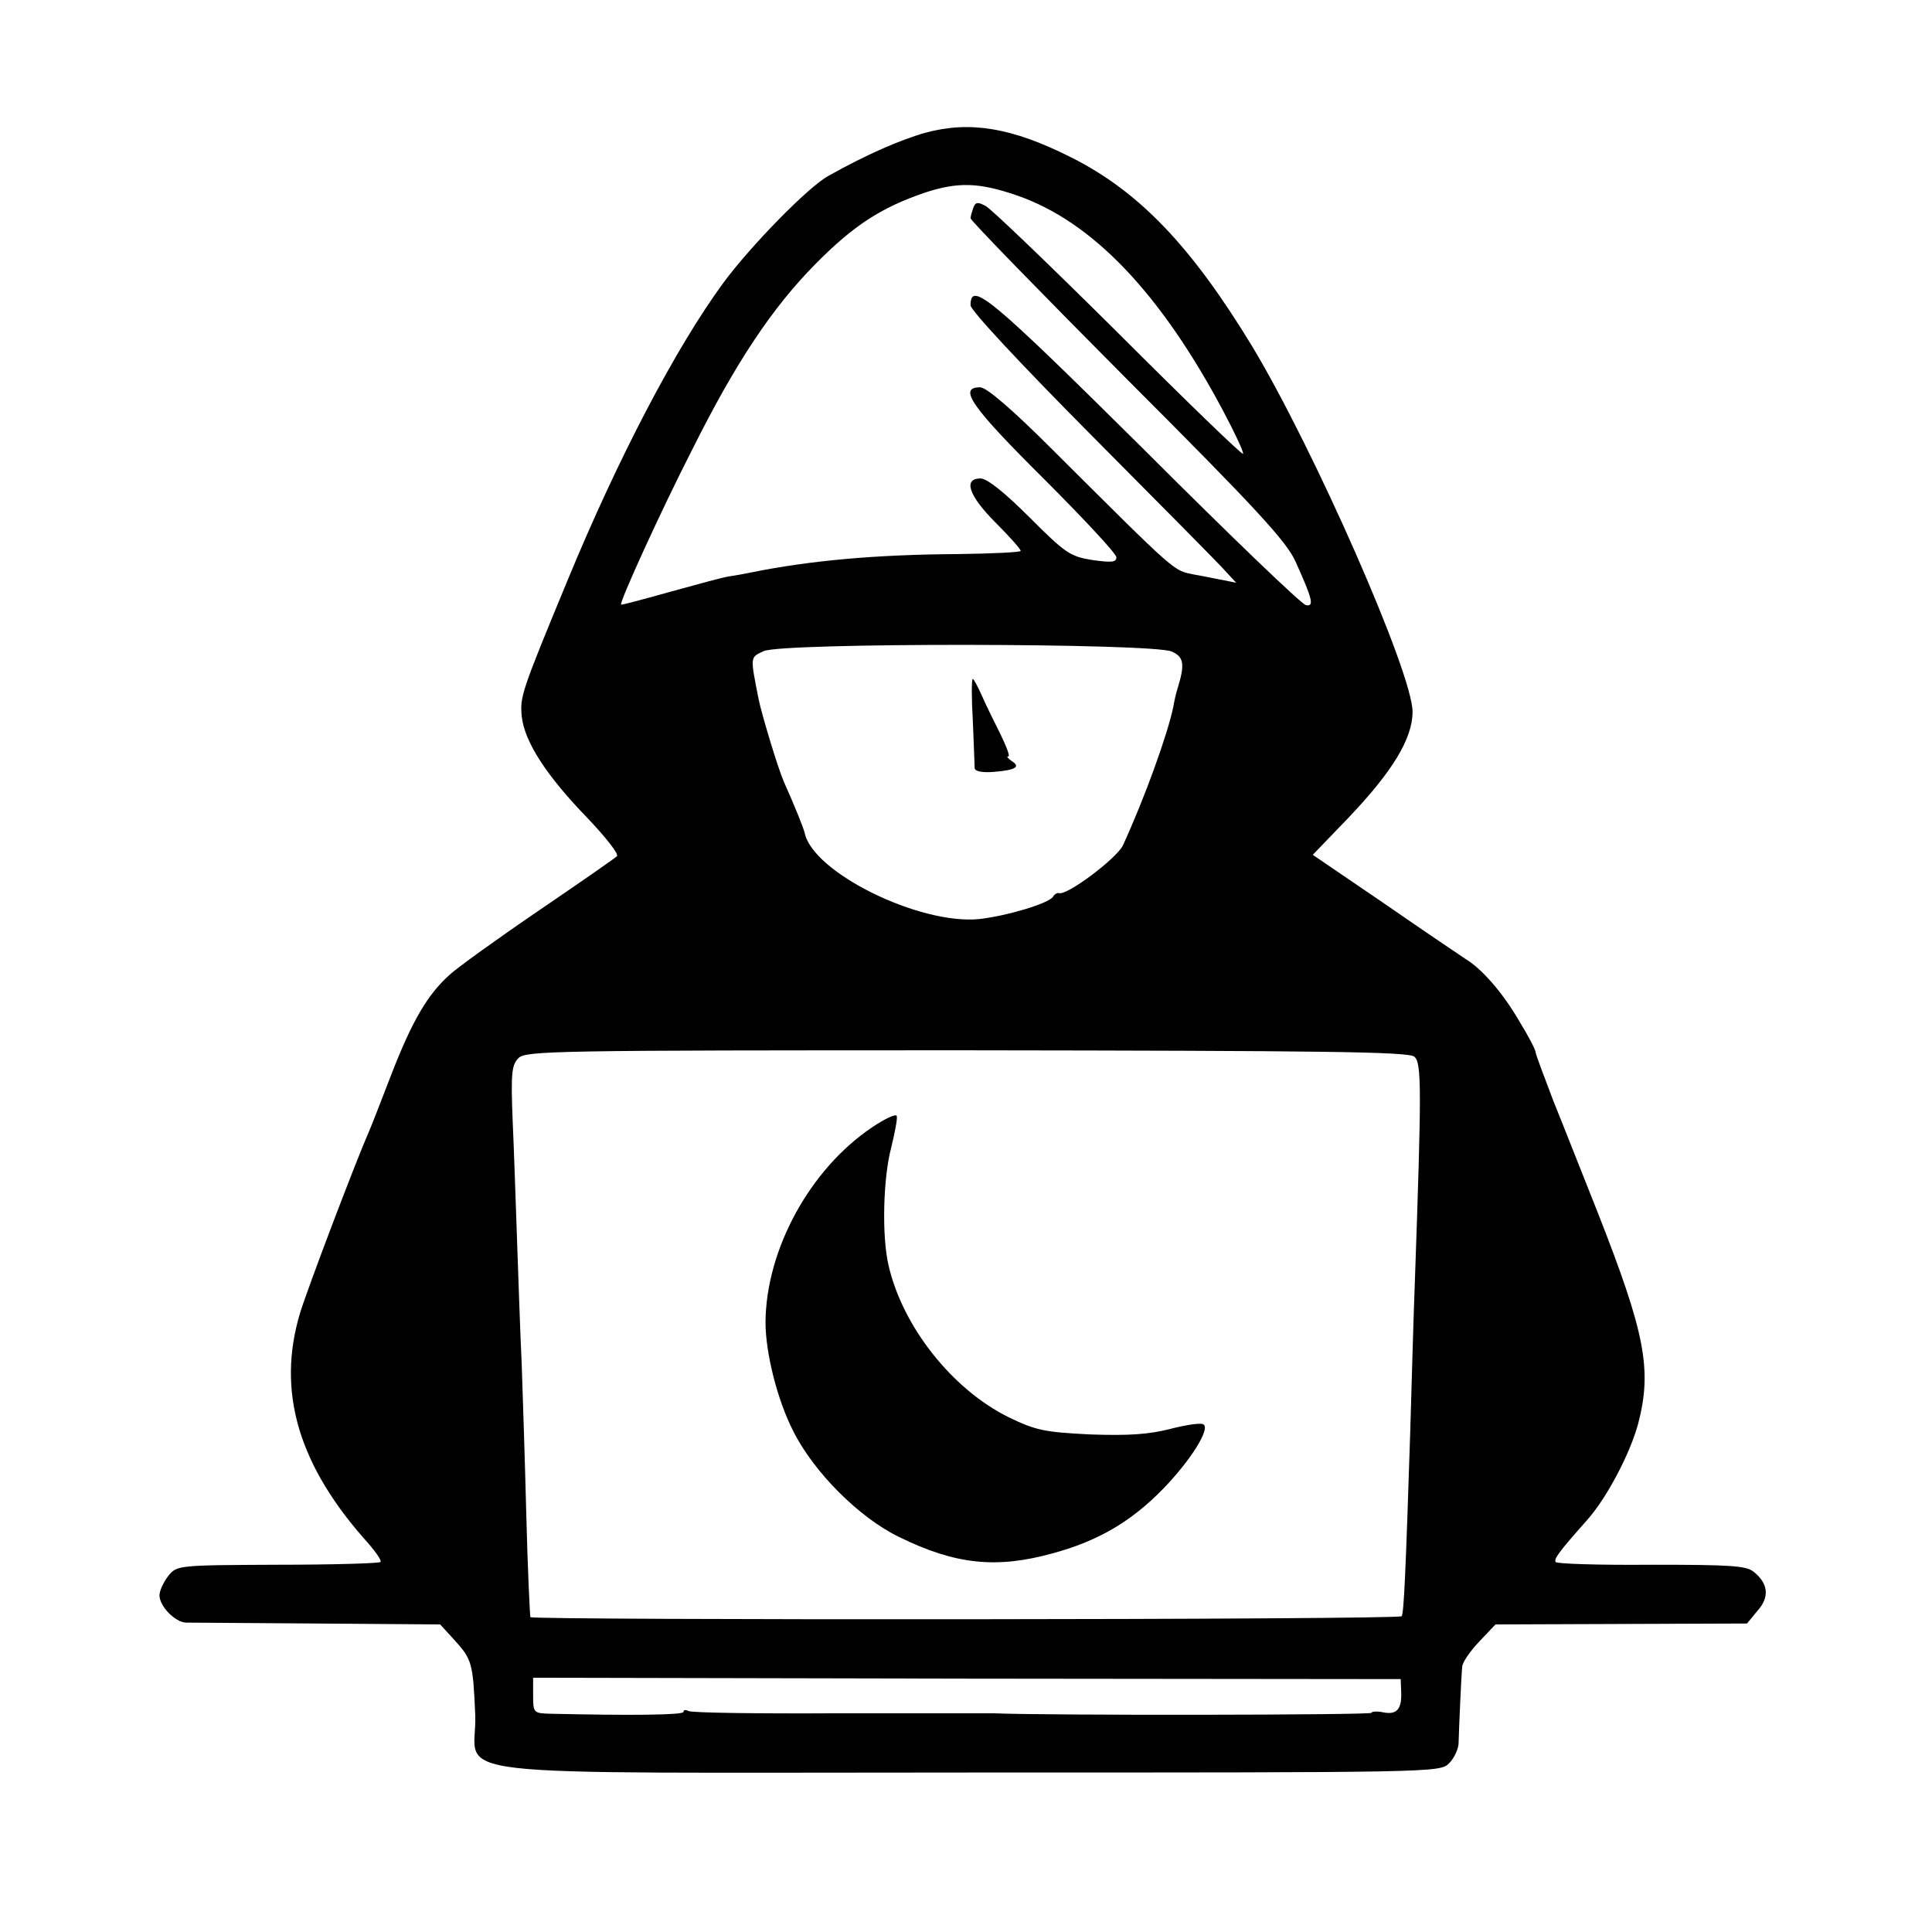
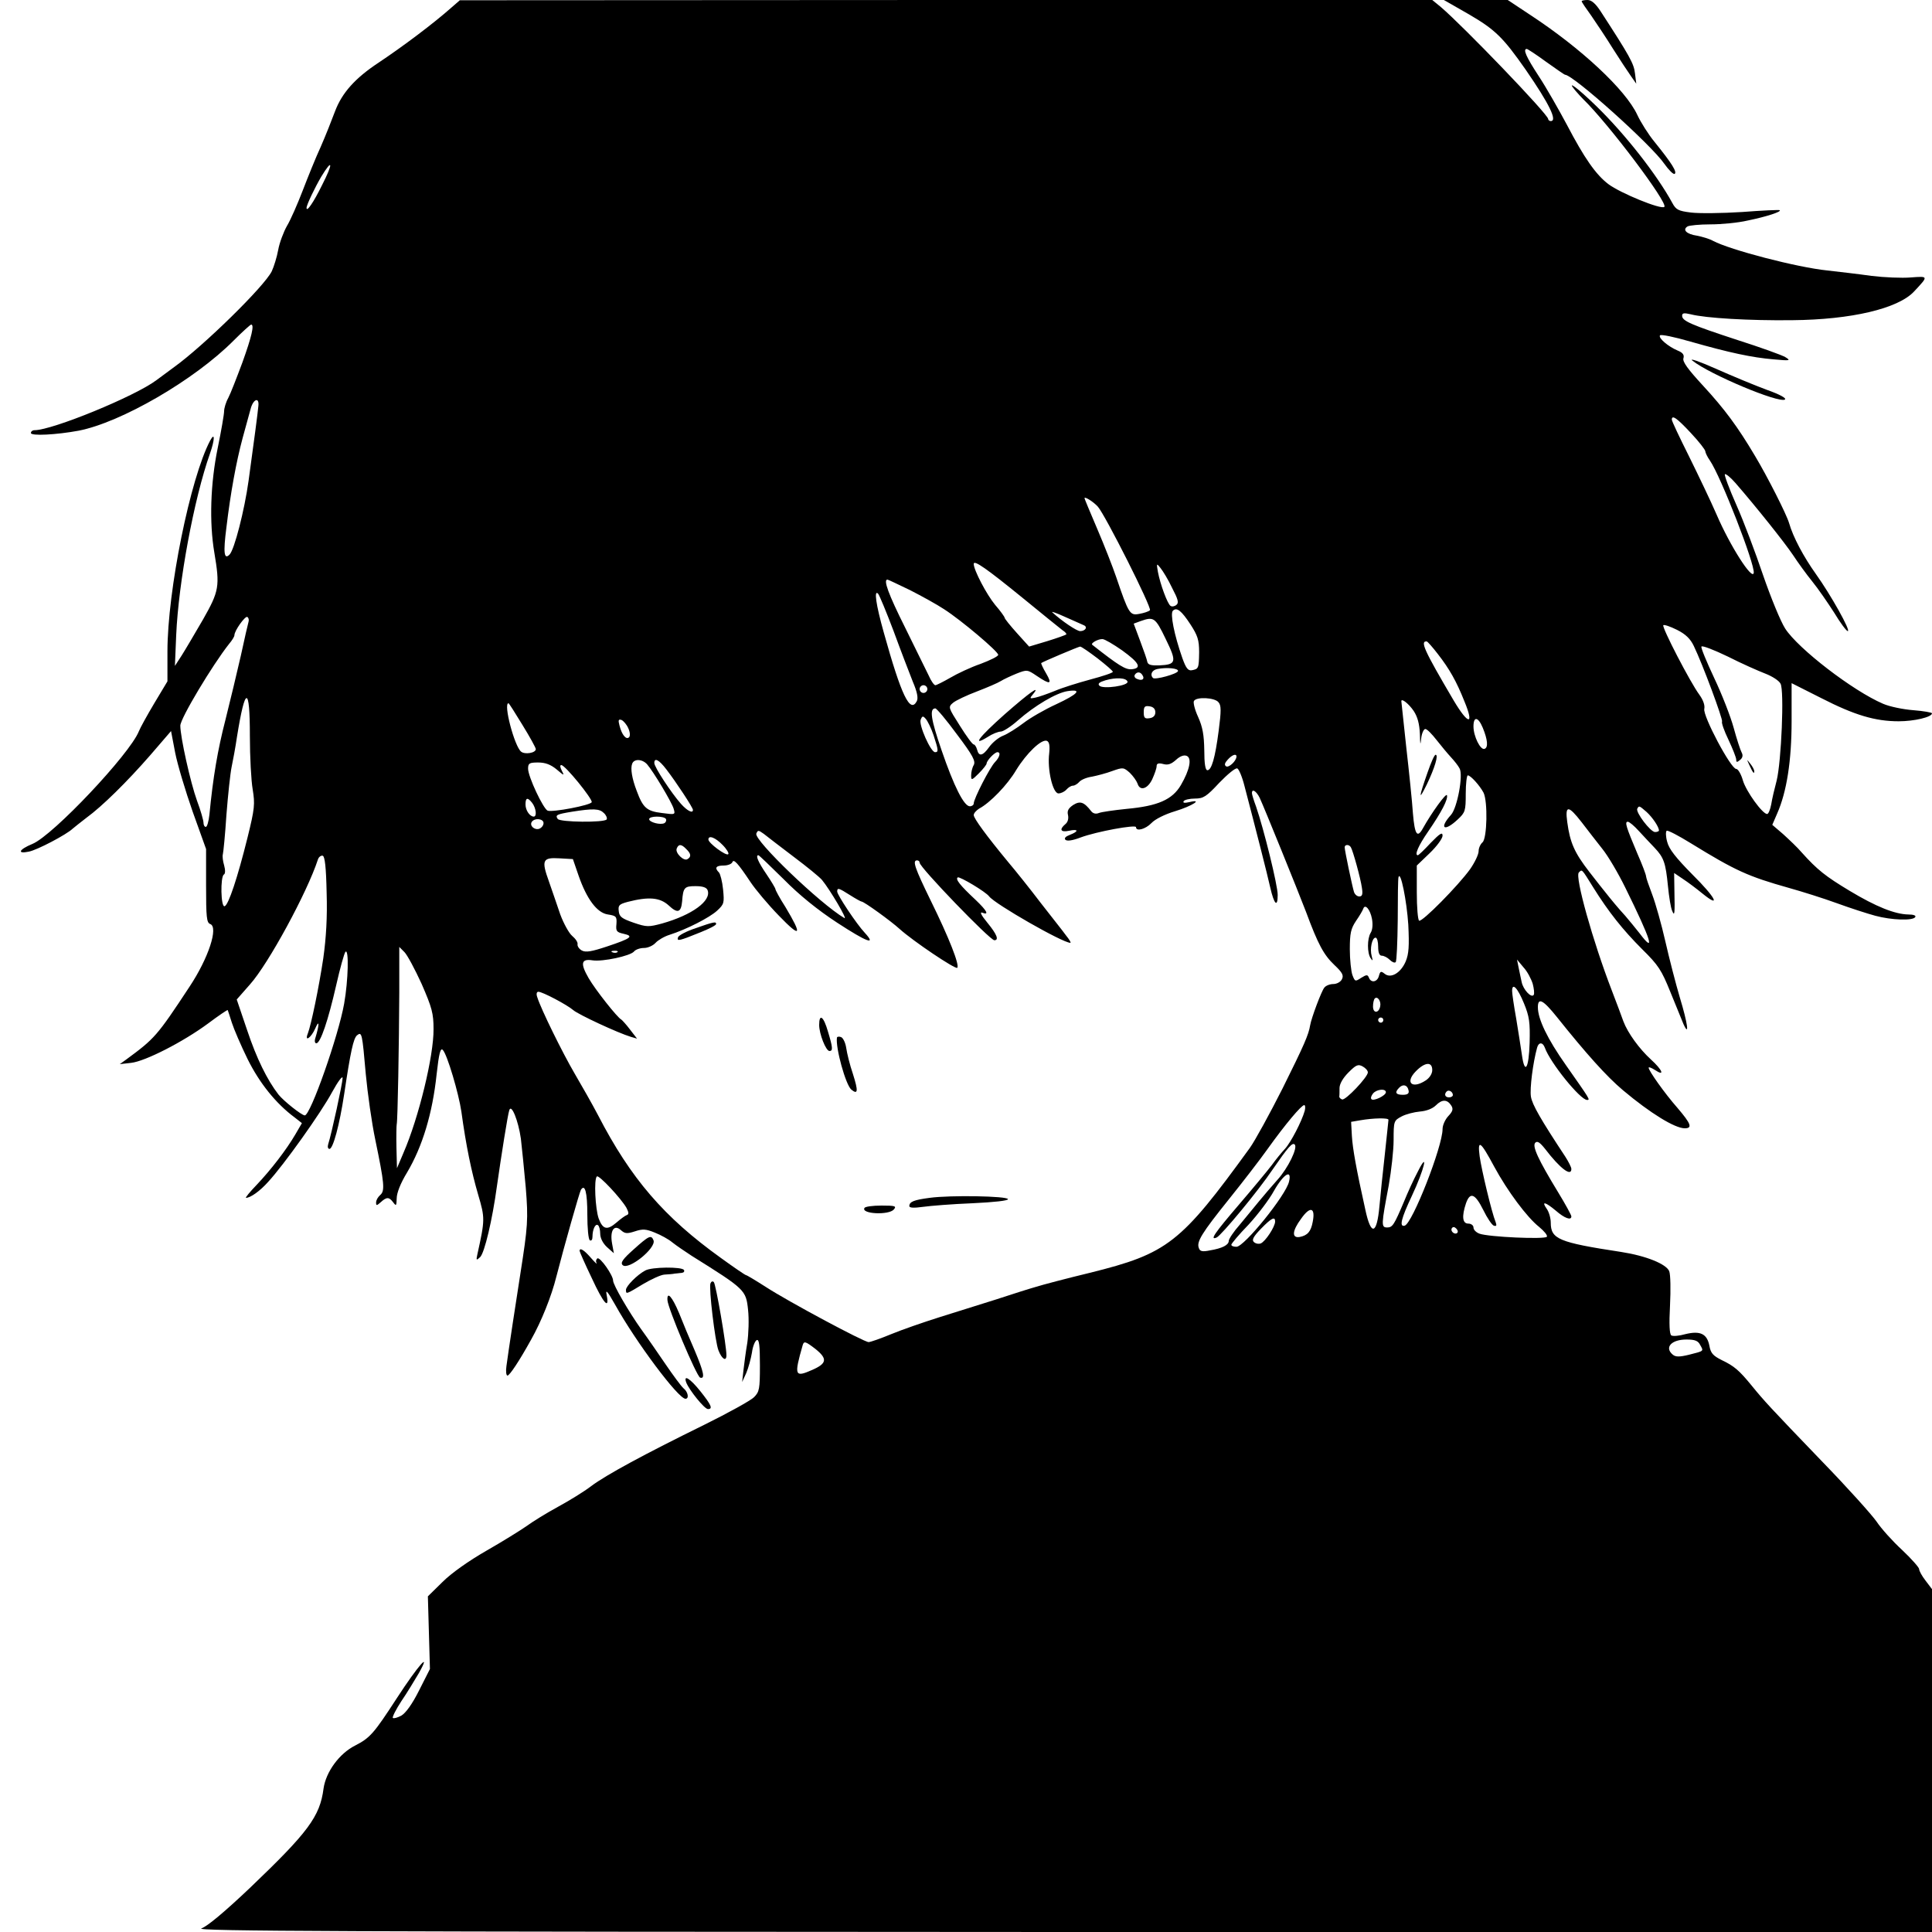
- <svg xmlns="http://www.w3.org/2000/svg" version="1.0" width="424pt" height="424pt" viewBox="0 0 424 424" preserveAspectRatio="xMidYMid meet">
-   <g transform="translate(0,424) scale(0.1,-0.1)" fill="#000000" stroke="none">
-     <path d="M2032 3949 c-57 -16 -132 -49 -214 -95 -44 -24 -170 -153 -230 -234 -105 -143 -232 -386 -343 -655 -101 -244 -104 -254 -100 -297 6 -56 54 -130 144 -223 40 -42 70 -80 65 -84 -5 -5 -83 -59 -174 -121 -91 -62 -178 -125 -193 -139 -49 -44 -82 -101 -127 -216 -23 -60 -46 -119 -51 -130 -29 -66 -133 -340 -150 -395 -53 -174 -4 -338 151 -509 16 -19 28 -36 25 -39 -3 -3 -105 -6 -226 -6 -219 -1 -221 -1 -240 -25 -10 -13 -19 -32 -19 -42 0 -24 34 -59 58 -60 9 0 139 -1 287 -2 l271 -2 32 -35 c38 -42 40 -50 45 -164 5 -141 -125 -126 1083 -126 1021 0 1034 0 1054 20 11 11 20 30 21 43 1 38 6 151 8 169 0 9 17 34 37 55 l36 38 276 1 276 1 23 28 c27 30 24 60 -9 86 -16 13 -53 15 -225 15 -113 -1 -207 2 -209 6 -4 7 7 22 69 92 43 48 94 145 112 211 31 119 16 198 -89 465 -32 80 -75 190 -97 244 -21 55 -39 103 -39 107 0 5 -16 36 -37 70 -35 60 -80 112 -116 134 -9 6 -88 59 -176 120 l-160 109 79 82 c96 101 140 173 140 232 0 85 -216 576 -352 802 -133 219 -248 340 -398 415 -129 65 -221 80 -318 54z m200 -138 c165 -57 315 -214 453 -474 26 -49 45 -90 43 -93 -3 -2 -126 117 -274 265 -148 147 -279 273 -291 279 -17 9 -22 9 -27 -4 -3 -9 -6 -19 -6 -23 0 -5 155 -164 344 -354 283 -283 349 -355 369 -399 37 -82 42 -100 23 -96 -9 1 -170 156 -358 344 -337 334 -378 368 -378 314 0 -11 110 -129 268 -288 147 -148 278 -280 291 -295 l24 -26 -24 5 c-13 2 -44 9 -68 13 -47 10 -33 -3 -311 274 -89 89 -145 137 -159 137 -49 0 -20 -42 139 -200 88 -88 160 -165 160 -173 0 -11 -10 -12 -53 -6 -49 8 -59 15 -138 94 -55 55 -93 85 -107 85 -39 0 -26 -38 33 -97 30 -30 55 -58 55 -62 0 -3 -62 -6 -138 -7 -179 -1 -323 -14 -452 -40 -14 -3 -36 -7 -50 -9 -14 -2 -72 -18 -130 -34 -57 -16 -106 -29 -107 -28 -4 5 86 203 157 342 95 190 175 310 270 406 83 84 143 123 239 156 73 24 119 23 203 -6z m340 -1001 c26 -12 29 -27 12 -82 -3 -9 -7 -27 -9 -39 -12 -59 -63 -201 -111 -305 -14 -28 -122 -110 -140 -104 -3 1 -10 -2 -13 -8 -10 -15 -101 -42 -162 -49 -131 -13 -365 102 -383 189 -3 12 -21 57 -46 113 -13 30 -48 146 -55 180 -19 96 -19 92 11 106 40 19 855 18 896 -1z m532 -889 c16 -14 16 -68 1 -496 -3 -77 -7 -223 -10 -325 -10 -310 -14 -402 -19 -407 -7 -8 -1907 -9 -1912 -2 -1 3 -6 104 -9 225 -3 120 -8 269 -10 329 -3 61 -7 180 -10 265 -3 85 -7 208 -10 273 -4 102 -2 120 13 135 16 16 82 17 984 17 782 -1 969 -3 982 -14z m-29 -1393 c2 -38 -9 -52 -39 -46 -14 3 -26 2 -26 -1 0 -5 -716 -6 -830 -1 -14 0 -168 0 -342 0 -174 -1 -322 1 -327 5 -6 3 -11 3 -11 -2 0 -7 -119 -8 -292 -4 -37 1 -38 2 -38 40 l0 39 952 -2 952 -1 1 -27z" />
-     <path d="M2135 2658 c2 -51 4 -98 4 -104 1 -7 17 -10 42 -8 48 4 60 11 39 24 -8 6 -12 10 -7 10 4 0 -4 21 -17 48 -13 26 -32 64 -41 85 -9 20 -18 37 -20 37 -3 0 -3 -42 0 -92z" />
-     <path d="M1914 1766 c-137 -92 -233 -269 -234 -428 0 -67 26 -171 61 -239 45 -90 145 -190 232 -232 124 -61 214 -70 337 -36 100 27 173 70 243 142 60 62 104 132 88 141 -5 4 -38 -1 -73 -10 -47 -12 -91 -15 -176 -12 -101 5 -119 9 -179 38 -123 61 -232 198 -263 333 -15 64 -12 192 6 259 8 33 14 64 12 69 -2 5 -26 -6 -54 -25z" />
+ <svg xmlns="http://www.w3.org/2000/svg" version="1.0" width="750pt" height="750pt" viewBox="0 0 750 750" preserveAspectRatio="xMidYMid meet">
+   <g transform="translate(0,750) scale(0.1,-0.1)" fill="#000000" stroke="none">
+     <path d="M1754 7472 c-72 -64 -191 -153 -284 -215 -91 -60 -142 -117 -169 -188 -13 -35 -38 -98 -56 -139 -19 -41 -50 -118 -70 -170 -20 -52 -47 -114 -61 -137 -13 -23 -29 -65 -34 -93 -5 -28 -17 -66 -25 -83 -28 -58 -265 -290 -379 -372 -15 -11 -46 -34 -69 -51 -84 -63 -404 -194 -473 -194 -8 0 -14 -5 -14 -11 0 -12 98 -7 185 9 165 32 450 197 602 350 34 34 65 62 68 62 13 0 2 -47 -34 -147 -22 -59 -46 -121 -55 -138 -9 -16 -16 -40 -16 -51 0 -12 -11 -76 -25 -144 -28 -137 -33 -287 -13 -405 22 -131 19 -149 -44 -260 -32 -55 -69 -118 -83 -140 l-26 -40 5 120 c9 205 69 529 131 704 19 54 20 86 1 51 -77 -145 -166 -583 -166 -819 l0 -116 -51 -85 c-28 -47 -55 -96 -60 -109 -35 -88 -333 -404 -413 -437 -53 -22 -61 -40 -14 -30 32 6 146 66 170 89 7 6 31 25 53 42 62 45 159 141 248 243 l81 94 16 -84 c9 -46 40 -149 68 -229 l52 -145 0 -142 c0 -122 2 -144 16 -149 33 -12 -7 -133 -80 -243 -127 -193 -136 -202 -246 -283 l-25 -18 44 5 c55 6 203 82 299 153 40 30 74 53 76 52 1 -2 8 -24 16 -49 8 -25 35 -88 61 -141 46 -93 110 -173 183 -227 l28 -22 -25 -43 c-35 -60 -95 -138 -151 -197 -26 -27 -45 -50 -41 -50 17 0 54 26 86 62 61 66 205 268 248 348 23 42 41 66 41 55 0 -19 -43 -217 -56 -257 -3 -10 -1 -18 5 -18 14 0 39 93 57 212 25 167 36 217 50 229 19 15 20 8 34 -151 7 -74 23 -189 37 -255 35 -169 38 -198 19 -214 -9 -8 -16 -20 -16 -29 0 -13 2 -13 18 1 23 21 32 21 48 0 12 -16 13 -15 14 15 0 21 15 59 40 100 60 101 99 230 115 382 9 81 15 104 24 94 17 -17 62 -170 72 -239 18 -132 39 -233 65 -322 27 -92 27 -97 -3 -233 -5 -23 -4 -24 11 -10 17 17 47 143 65 275 17 119 42 278 48 295 8 27 35 -40 45 -110 4 -36 13 -121 19 -190 10 -124 8 -150 -21 -335 -13 -82 -48 -311 -54 -358 -3 -20 -1 -37 4 -37 8 0 45 55 92 140 39 69 79 168 98 245 30 117 89 325 95 336 16 25 25 -10 25 -96 0 -52 4 -97 10 -100 6 -3 10 3 10 14 0 28 11 52 21 45 5 -3 9 -18 9 -33 0 -17 10 -37 26 -52 l27 -24 -7 38 c-9 50 8 76 35 51 15 -13 23 -14 54 -4 30 10 43 9 77 -5 23 -9 54 -26 68 -38 15 -12 49 -35 75 -52 208 -130 211 -133 219 -210 4 -36 2 -93 -3 -128 -6 -34 -12 -82 -15 -107 l-5 -45 16 35 c8 19 18 55 22 79 3 24 12 46 19 49 9 3 12 -21 12 -98 0 -92 -2 -103 -23 -124 -13 -13 -100 -61 -193 -107 -232 -114 -380 -194 -439 -238 -27 -21 -86 -57 -130 -81 -44 -24 -99 -58 -122 -75 -23 -16 -92 -59 -155 -95 -68 -39 -136 -87 -170 -121 l-57 -56 4 -141 4 -141 -42 -83 c-27 -54 -52 -88 -69 -98 -15 -8 -29 -12 -33 -9 -3 3 12 33 33 65 22 32 52 82 68 109 51 91 -4 28 -84 -95 -91 -140 -105 -156 -163 -186 -62 -31 -114 -103 -123 -167 -14 -109 -60 -170 -286 -386 -97 -92 -165 -149 -188 -157 -31 -11 539 -13 3341 -14 l3377 0 0 666 0 665 -25 33 c-14 18 -25 38 -25 45 0 6 -30 40 -66 74 -37 34 -81 83 -99 110 -18 26 -113 132 -213 235 -203 211 -223 233 -272 293 -49 60 -68 76 -116 99 -34 17 -43 27 -48 55 -9 47 -35 60 -93 46 -24 -7 -49 -9 -55 -5 -7 5 -9 42 -5 117 3 60 2 119 -3 132 -11 28 -90 60 -187 75 -243 37 -273 50 -273 114 0 17 -7 42 -16 54 -21 30 -6 27 36 -8 33 -29 60 -39 60 -22 0 5 -23 47 -51 93 -78 128 -102 180 -89 193 8 8 18 1 38 -24 58 -76 102 -109 102 -78 0 7 -11 28 -23 47 -97 147 -129 203 -134 234 -5 31 8 132 24 190 6 22 22 22 30 0 21 -59 138 -203 164 -203 13 0 12 1 -82 135 -72 102 -109 179 -109 225 0 39 20 29 73 -37 115 -144 194 -232 257 -285 107 -90 202 -148 240 -148 31 0 25 17 -28 79 -51 58 -112 145 -112 156 0 4 11 0 25 -9 39 -26 29 0 -16 41 -45 41 -90 103 -107 148 -6 17 -26 71 -45 120 -74 192 -144 442 -128 458 13 13 10 16 56 -58 60 -96 115 -165 190 -240 63 -62 75 -81 109 -165 21 -52 44 -108 51 -125 24 -53 17 1 -14 103 -16 54 -41 151 -56 217 -15 66 -38 148 -51 182 -13 34 -24 66 -24 71 0 6 -15 46 -34 89 -43 102 -50 123 -37 123 6 0 25 -16 43 -36 18 -20 46 -49 61 -65 36 -38 43 -58 52 -149 4 -41 11 -84 16 -95 10 -25 11 -13 9 78 l-1 68 34 -23 c20 -13 53 -38 75 -56 75 -61 52 -16 -38 73 -65 66 -91 99 -98 127 -6 21 -6 40 -2 43 4 3 46 -19 93 -48 174 -107 222 -129 382 -174 50 -14 133 -40 185 -59 52 -19 120 -41 150 -49 63 -17 146 -20 155 -5 4 6 -7 10 -27 10 -52 1 -125 30 -228 92 -93 56 -125 81 -186 149 -16 19 -49 50 -72 71 l-42 36 19 44 c37 84 56 204 56 360 l0 146 115 -58 c129 -66 209 -90 301 -90 59 0 129 16 129 31 0 3 -33 9 -72 12 -40 3 -93 14 -118 25 -117 50 -330 214 -380 292 -18 28 -56 121 -86 208 -29 86 -75 208 -103 271 -28 63 -48 117 -45 120 3 3 22 -12 41 -34 80 -92 190 -230 223 -279 19 -29 53 -76 75 -103 22 -27 60 -82 85 -121 24 -40 48 -72 53 -72 13 0 -66 141 -124 222 -47 66 -88 142 -104 198 -10 34 -84 180 -132 260 -67 113 -118 182 -202 273 -59 64 -80 93 -76 106 4 13 -2 22 -22 30 -38 16 -76 49 -69 59 3 5 56 -6 118 -24 151 -43 239 -62 323 -69 65 -6 68 -5 45 9 -14 8 -97 38 -185 66 -180 59 -215 74 -215 94 0 11 7 12 33 6 58 -15 228 -25 394 -23 230 2 411 45 473 111 57 61 57 60 -12 55 -35 -3 -103 0 -153 6 -49 7 -127 16 -171 21 -118 12 -378 80 -444 115 -14 8 -42 16 -62 20 -41 6 -58 23 -37 36 7 4 47 8 89 8 41 0 107 6 145 15 73 15 131 34 124 40 -2 2 -68 -1 -146 -7 -79 -5 -168 -6 -199 -2 -49 6 -58 11 -72 37 -60 110 -183 267 -295 376 -73 71 -119 105 -82 61 11 -13 25 -28 31 -34 98 -95 330 -403 315 -418 -12 -12 -172 54 -217 88 -49 37 -94 102 -161 230 -32 60 -81 146 -110 190 -49 75 -62 105 -46 105 3 0 37 -22 75 -50 38 -27 71 -50 73 -50 32 0 335 -272 386 -346 17 -24 35 -42 40 -39 10 7 -10 40 -78 124 -24 29 -54 77 -67 105 -45 97 -217 258 -417 389 l-86 57 -124 0 -124 0 98 -56 c101 -59 132 -89 220 -215 91 -132 124 -199 97 -199 -5 0 -10 4 -10 8 0 18 -330 361 -417 435 l-33 27 -1887 0 -1888 -1 -31 -27z m-504 -691 c-33 -67 -60 -106 -60 -88 0 12 33 80 57 121 45 74 47 53 3 -33z m-247 -857 c-2 -24 -18 -145 -38 -290 -16 -115 -55 -268 -74 -287 -21 -21 -25 6 -12 106 16 134 38 254 63 347 11 41 25 92 31 113 10 38 34 47 30 11z m5561 -105 c31 -33 56 -65 56 -71 0 -5 8 -22 18 -36 43 -63 175 -403 170 -436 -5 -31 -92 105 -144 226 -23 53 -72 155 -108 228 -36 72 -66 135 -66 141 0 20 20 6 74 -52z m-2302 -286 c29 -33 211 -394 202 -402 -5 -5 -24 -11 -41 -14 -37 -7 -41 -1 -90 143 -14 41 -47 125 -74 188 -27 63 -49 116 -49 118 0 8 35 -14 52 -33z m-291 -355 c74 -61 143 -116 153 -124 11 -7 18 -15 15 -17 -2 -2 -35 -14 -74 -26 l-70 -21 -47 52 c-26 29 -48 56 -48 60 0 3 -16 26 -37 50 -33 40 -83 135 -83 159 0 17 51 -19 191 -133z m579 40 c23 -44 27 -58 17 -66 -7 -6 -17 -8 -23 -4 -12 8 -40 84 -49 132 -6 34 -5 34 10 15 9 -11 30 -45 45 -77z m-1017 -9 c45 -23 105 -56 132 -74 67 -43 210 -164 210 -177 0 -6 -31 -21 -68 -35 -38 -13 -91 -38 -118 -54 -28 -16 -54 -29 -58 -29 -5 0 -17 17 -26 38 -10 20 -51 104 -91 185 -65 130 -86 187 -69 187 3 0 42 -19 88 -41z m-64 -159 c27 -74 61 -162 74 -195 18 -42 22 -65 16 -77 -26 -49 -60 22 -128 266 -31 110 -39 169 -22 151 5 -6 32 -71 60 -145z m1153 25 c27 -42 33 -59 33 -107 -1 -63 -2 -65 -29 -70 -14 -2 -22 8 -36 47 -32 91 -48 173 -37 184 15 15 33 1 69 -54z m-415 -2 c17 -7 6 -23 -14 -23 -13 0 -71 39 -108 73 -5 5 17 -3 50 -18 33 -15 66 -29 72 -32z m-3242 14 c-2 -7 -16 -66 -30 -132 -15 -66 -42 -178 -60 -250 -30 -116 -48 -222 -62 -367 -3 -27 -9 -48 -14 -48 -5 0 -9 7 -9 16 0 9 -11 48 -25 85 -26 72 -65 248 -65 292 0 28 125 236 189 317 12 14 21 29 21 34 0 18 42 76 50 71 5 -3 7 -11 5 -18z m3560 -67 c44 -90 42 -100 -25 -103 -31 -1 -43 2 -46 13 -1 8 -14 45 -28 82 l-25 67 27 10 c51 18 57 14 97 -69z m2050 -27 c35 -72 114 -286 110 -294 -3 -4 8 -36 25 -71 16 -34 30 -69 30 -77 0 -11 3 -11 15 -1 10 8 12 18 6 29 -5 9 -19 52 -31 96 -12 44 -46 131 -76 194 -29 62 -52 117 -49 121 3 5 49 -13 103 -39 53 -27 119 -56 145 -66 26 -10 53 -27 59 -39 15 -27 3 -303 -15 -376 -8 -30 -18 -72 -21 -92 -4 -21 -11 -38 -16 -38 -18 0 -81 87 -94 130 -7 25 -19 45 -26 45 -21 0 -130 206 -124 233 3 14 -4 34 -19 55 -35 47 -147 263 -140 270 3 3 27 -5 53 -18 34 -17 52 -35 65 -62z m-2220 -17 c68 -49 79 -70 38 -74 -24 -2 -50 14 -153 95 -7 6 23 23 40 22 8 0 42 -20 75 -43z m1226 -14 c46 -59 73 -107 104 -185 39 -94 15 -92 -42 4 -116 197 -131 231 -104 229 3 -1 22 -22 42 -48z m-1320 -18 c32 -25 59 -48 59 -52 0 -4 -39 -17 -88 -30 -48 -13 -109 -32 -137 -44 -27 -11 -61 -23 -75 -26 -23 -5 -24 -4 -10 13 32 39 -13 7 -110 -78 -100 -89 -129 -127 -66 -88 18 12 41 21 51 21 9 0 39 19 66 43 66 58 149 107 193 114 59 9 42 -11 -44 -51 -44 -20 -101 -53 -127 -73 -25 -19 -61 -42 -79 -49 -18 -7 -42 -27 -54 -44 -25 -35 -40 -38 -47 -10 -3 11 -9 20 -13 20 -5 0 -29 33 -54 73 -45 71 -46 72 -26 89 11 9 53 29 93 44 39 15 81 33 92 40 11 7 39 20 61 29 41 16 42 16 79 -9 52 -35 61 -33 36 10 -12 20 -20 38 -19 40 6 5 143 63 151 64 5 0 35 -21 68 -46z m312 -49 c-2 -11 -89 -35 -97 -27 -13 13 -4 31 17 35 36 7 82 3 80 -8z m-138 -16 c10 -15 -1 -23 -20 -15 -9 3 -13 10 -10 16 8 13 22 13 30 -1z m-58 -25 c5 -16 -95 -30 -109 -16 -8 8 0 14 23 21 42 12 81 10 86 -5z m-777 -29 c0 -8 -7 -15 -15 -15 -8 0 -15 7 -15 15 0 8 7 15 15 15 8 0 15 -7 15 -15z m-2630 -182 c0 -80 5 -174 11 -208 9 -56 8 -73 -20 -186 -39 -157 -74 -262 -89 -267 -15 -5 -17 114 -3 123 6 3 6 18 1 36 -5 16 -7 36 -5 42 2 7 9 76 14 154 6 77 15 161 20 185 5 23 15 77 21 118 32 199 50 200 50 3z m3760 131 c11 -12 11 -33 1 -110 -14 -108 -28 -154 -44 -154 -8 0 -12 26 -12 78 -1 58 -6 89 -24 129 -13 28 -20 57 -16 62 10 17 81 13 95 -5z m758 -34 c15 -23 22 -49 24 -89 1 -43 2 -47 5 -18 2 20 10 37 16 37 7 0 26 -20 44 -43 18 -23 43 -53 56 -67 13 -14 28 -33 33 -43 15 -26 -9 -153 -33 -180 -48 -53 -27 -68 26 -18 29 27 31 33 31 100 0 39 4 71 8 71 11 0 46 -39 61 -67 17 -34 14 -178 -4 -193 -8 -7 -15 -22 -15 -34 0 -13 -15 -44 -33 -70 -46 -64 -187 -207 -198 -200 -5 3 -9 52 -9 110 l0 104 50 48 c28 27 50 57 50 68 0 15 -10 9 -46 -28 -25 -27 -47 -48 -50 -48 -14 0 2 37 40 92 53 77 78 126 73 141 -3 10 -59 -67 -93 -128 -22 -40 -32 -26 -39 57 -3 46 -15 162 -26 258 -10 96 -19 176 -19 178 0 13 29 -10 48 -38z m-3460 -54 c29 -47 52 -89 52 -94 0 -15 -42 -22 -57 -10 -26 21 -70 188 -49 188 2 0 26 -38 54 -84z m2457 49 c0 -13 -8 -21 -22 -23 -19 -3 -23 1 -23 23 0 22 4 26 23 23 14 -2 22 -10 22 -23z m-770 -86 c62 -82 73 -104 65 -119 -6 -10 -10 -28 -10 -40 0 -20 2 -20 30 8 17 17 30 34 30 38 0 11 31 44 42 44 14 0 9 -19 -9 -38 -20 -20 -83 -143 -83 -161 0 -6 -7 -11 -15 -11 -23 0 -62 78 -110 218 -41 119 -48 162 -24 162 5 0 43 -45 84 -101z m-91 -3 c19 -58 20 -66 6 -66 -17 0 -64 106 -56 126 6 15 9 16 20 3 7 -8 21 -36 30 -63z m-1185 27 c7 -15 8 -30 3 -35 -11 -11 -28 9 -37 45 -6 22 -4 26 8 22 8 -4 20 -18 26 -32z m3317 2 c19 -46 22 -77 7 -82 -16 -6 -43 49 -43 87 0 40 18 38 36 -5z m-1683 -99 c-8 -64 14 -156 36 -156 10 0 24 7 31 15 7 8 18 15 25 15 7 0 18 7 25 15 7 8 28 17 49 20 20 4 55 13 79 22 42 15 44 14 68 -7 13 -13 26 -31 30 -42 9 -30 39 -21 57 17 9 20 17 42 17 51 0 10 7 13 26 8 18 -5 31 0 49 16 15 14 30 20 41 16 22 -8 13 -54 -22 -114 -33 -56 -89 -81 -210 -92 -49 -5 -98 -12 -108 -16 -12 -5 -23 -2 -30 7 -28 36 -43 41 -70 24 -19 -13 -24 -23 -20 -39 3 -14 -1 -28 -10 -35 -25 -21 -19 -33 14 -26 37 8 39 -2 3 -16 -16 -6 -23 -13 -17 -19 6 -6 28 -3 59 9 62 23 215 51 215 40 0 -18 37 -8 60 16 14 15 52 34 92 46 66 20 111 49 54 35 -18 -4 -25 -3 -21 4 3 5 23 10 44 10 32 0 44 7 94 61 32 33 63 59 70 56 6 -2 19 -32 28 -68 42 -160 90 -348 100 -394 15 -66 29 -80 29 -29 0 38 -54 256 -84 343 -9 24 -16 47 -16 52 0 19 17 8 30 -18 19 -41 147 -357 180 -443 47 -127 69 -167 110 -206 32 -30 37 -41 29 -56 -5 -10 -20 -18 -33 -18 -13 0 -29 -6 -35 -14 -11 -13 -50 -117 -55 -146 -6 -37 -23 -76 -107 -245 -50 -99 -107 -203 -127 -231 -269 -371 -319 -410 -621 -485 -91 -22 -186 -47 -211 -55 -25 -7 -94 -29 -155 -49 -60 -19 -159 -50 -220 -69 -60 -19 -144 -48 -185 -65 -41 -17 -81 -31 -88 -31 -18 0 -313 158 -399 214 -39 25 -74 46 -77 46 -3 0 -47 30 -98 67 -220 158 -349 307 -477 555 -22 42 -63 114 -90 160 -48 82 -131 251 -145 296 -5 13 -3 22 4 22 16 0 112 -51 135 -71 19 -17 174 -89 224 -104 l24 -7 -27 35 c-15 20 -31 37 -34 39 -15 7 -101 116 -127 161 -33 57 -29 76 15 69 40 -6 146 17 161 34 6 8 24 14 39 14 15 0 35 9 45 20 9 10 34 25 54 31 66 21 156 67 185 94 27 25 28 30 23 82 -3 31 -11 61 -16 66 -18 18 -12 27 18 27 16 0 31 6 34 13 5 14 21 -3 71 -78 18 -27 67 -86 110 -130 85 -88 92 -78 25 34 -22 34 -39 66 -39 70 0 3 -16 30 -35 58 -32 47 -43 73 -31 73 3 0 46 -42 98 -93 61 -62 133 -120 208 -169 115 -75 154 -90 107 -39 -32 34 -107 147 -107 160 0 16 6 14 50 -14 22 -14 42 -25 45 -25 9 0 113 -75 147 -106 52 -47 217 -158 224 -151 10 10 -32 117 -103 261 -62 127 -72 156 -53 156 6 0 10 -4 10 -9 0 -18 273 -301 290 -301 19 0 10 23 -27 68 -23 28 -31 43 -20 39 28 -11 19 7 -25 49 -62 58 -80 81 -70 88 8 4 109 -56 122 -74 23 -30 285 -180 315 -180 4 0 -4 13 -17 29 -12 17 -57 73 -98 126 -41 54 -97 124 -125 157 -86 104 -135 171 -135 184 0 7 10 18 21 25 42 22 110 92 144 150 40 65 98 121 119 113 9 -4 12 -17 9 -48z m727 -13 c-1 -18 -30 -44 -40 -38 -8 5 -6 13 6 26 17 19 34 25 34 12z m-2288 -30 c25 -29 95 -146 103 -172 7 -24 7 -24 -46 -17 -58 7 -73 20 -97 85 -19 49 -25 88 -18 106 7 20 39 19 58 -2z m75 -20 c37 -48 103 -148 103 -157 0 -15 -22 -4 -47 24 -37 42 -103 142 -103 158 0 22 18 13 47 -25z m-426 0 c29 -25 31 -25 20 -5 -7 14 -8 22 -2 22 15 0 122 -132 118 -144 -4 -12 -152 -40 -171 -33 -17 7 -76 132 -76 163 0 21 5 24 39 24 28 0 49 -8 72 -27z m-95 -130 c15 -20 19 -53 6 -53 -15 0 -32 24 -32 47 0 27 8 29 26 6z m4326 -35 c23 -21 48 -58 48 -72 0 -3 -7 -6 -15 -6 -18 0 -77 78 -69 91 7 12 7 12 36 -13z m-4048 -4 c9 -8 14 -20 11 -25 -9 -13 -182 -11 -190 2 -10 15 -5 18 56 28 82 13 106 12 123 -5z m3796 -36 c22 -29 58 -75 80 -103 22 -27 62 -95 89 -150 102 -207 119 -262 55 -177 -16 20 -41 51 -55 67 -26 28 -58 67 -76 90 -5 6 -33 41 -63 80 -58 75 -75 113 -86 194 -9 66 4 66 56 -1z m-3555 13 c3 -5 0 -13 -5 -16 -15 -9 -60 3 -60 15 0 13 57 13 65 1z m-475 -16 c0 -9 -7 -18 -16 -22 -18 -7 -39 11 -30 26 11 17 46 13 46 -4z m971 -131 c52 -39 101 -79 110 -90 30 -36 101 -156 87 -148 -94 55 -352 303 -342 328 6 14 8 14 29 -1 12 -10 65 -50 116 -89z m-276 46 c16 -16 26 -33 22 -36 -8 -8 -77 43 -77 57 0 18 27 8 55 -21z m-141 -16 c19 -18 20 -30 5 -39 -14 -10 -49 24 -42 41 7 18 18 18 37 -2z m2580 7 c8 -13 38 -121 43 -158 4 -25 1 -33 -10 -33 -9 0 -18 8 -21 18 -7 23 -36 161 -36 173 0 11 17 12 24 0z m-3976 -177 c3 -95 -2 -175 -13 -254 -17 -113 -47 -258 -60 -292 -14 -35 13 -17 29 20 16 37 16 15 1 -35 -5 -14 -3 -23 3 -23 16 0 46 89 77 225 15 66 31 124 36 130 14 14 11 -111 -5 -201 -22 -125 -131 -435 -153 -434 -13 1 -82 56 -102 81 -44 57 -85 140 -122 251 l-40 118 51 58 c72 80 223 359 264 485 3 10 12 17 19 15 8 -3 13 -44 15 -144z m978 67 c32 -92 72 -145 114 -151 32 -5 35 -8 33 -37 -3 -28 1 -32 28 -38 41 -9 29 -18 -64 -49 -60 -20 -83 -24 -98 -16 -11 6 -18 17 -17 24 2 8 -8 22 -21 33 -12 10 -33 48 -46 83 -12 36 -32 93 -44 128 -30 83 -25 94 41 90 l52 -3 22 -64z m3221 -191 c4 -83 2 -113 -10 -142 -19 -45 -58 -68 -82 -48 -14 11 -17 10 -22 -8 -6 -25 -31 -29 -39 -7 -5 12 -9 12 -30 -1 -23 -15 -24 -15 -34 11 -5 14 -10 60 -10 100 0 62 4 80 24 110 14 20 26 41 28 47 7 21 27 -2 34 -39 4 -22 2 -43 -5 -54 -14 -23 -14 -79 0 -99 8 -12 9 -10 4 8 -8 28 1 72 15 72 6 0 10 -16 10 -35 0 -24 5 -35 14 -35 8 0 22 -7 31 -16 9 -9 19 -13 23 -9 4 4 7 77 8 163 0 87 1 162 3 167 8 27 32 -92 38 -185z m-2720 134 c15 -41 -60 -96 -177 -129 -52 -14 -60 -14 -110 3 -46 16 -56 23 -58 45 -3 23 2 27 35 36 82 21 125 17 159 -14 34 -32 48 -28 52 16 4 54 9 59 52 59 28 0 43 -5 47 -16z m-1110 -364 c40 -92 46 -114 46 -175 1 -103 -57 -343 -117 -481 l-25 -59 -2 80 c-1 44 0 85 1 90 4 16 9 312 10 510 l0 179 20 -20 c11 -11 41 -67 67 -124z m760 124 c-3 -3 -12 -4 -19 -1 -8 3 -5 6 6 6 11 1 17 -2 13 -5z m3553 -123 c5 -19 7 -38 4 -43 -9 -14 -41 20 -47 50 -3 15 -9 41 -12 57 l-6 30 25 -30 c15 -16 30 -45 36 -64z m-34 -76 c21 -51 24 -74 22 -153 -3 -101 -19 -126 -30 -47 -4 28 -14 91 -22 140 -9 50 -16 98 -16 108 0 35 22 11 46 -48z m-558 -11 c-5 -28 -28 -29 -28 -1 0 13 3 27 7 31 10 10 25 -10 21 -30z m12 -54 c0 -5 -4 -10 -10 -10 -5 0 -10 5 -10 10 0 6 5 10 10 10 6 0 10 -4 10 -10z m-60 -203 c0 -18 -87 -110 -100 -105 -6 2 -11 7 -11 11 1 4 1 19 1 33 0 16 13 39 35 61 29 29 37 33 55 23 11 -6 20 -16 20 -23z m250 9 c0 -14 -10 -30 -25 -40 -53 -35 -82 -9 -39 35 35 36 64 39 64 5z m-92 -79 c3 -12 -4 -17 -22 -17 -28 0 -33 9 -14 28 15 15 32 10 36 -11z m-88 -7 c0 -13 -48 -36 -56 -27 -4 4 -1 13 6 22 14 17 50 20 50 5z m260 -11 c0 -5 -7 -9 -15 -9 -15 0 -20 12 -9 23 8 8 24 -1 24 -14z m-6 -41 c8 -13 6 -22 -12 -41 -12 -13 -22 -35 -22 -50 0 -68 -117 -366 -147 -375 -22 -6 -14 27 28 116 48 102 67 182 22 92 -16 -30 -39 -81 -52 -113 -39 -92 -45 -102 -66 -102 -24 0 -23 10 6 163 10 57 19 136 19 177 0 73 1 75 31 91 17 9 49 17 71 19 25 2 49 11 62 24 24 24 44 24 60 -1z m-569 -20 c-12 -42 -54 -123 -77 -148 -13 -14 -36 -42 -51 -63 -16 -21 -73 -90 -128 -154 -95 -111 -114 -139 -86 -127 18 8 161 180 218 265 60 87 76 105 85 96 13 -12 -26 -92 -67 -137 -22 -25 -55 -63 -72 -84 -18 -22 -51 -62 -74 -90 -24 -27 -43 -56 -43 -63 0 -16 -25 -29 -73 -37 -29 -6 -39 -4 -43 9 -10 24 11 58 117 190 53 66 121 154 150 195 68 95 131 170 142 170 4 0 5 -10 2 -22z m325 -35 c0 -5 -7 -64 -14 -133 -8 -69 -17 -160 -21 -202 -10 -112 -33 -117 -55 -13 -35 157 -49 236 -52 285 l-3 55 35 6 c52 9 110 10 110 2z m410 -181 c52 -96 128 -198 175 -235 19 -16 33 -32 30 -38 -7 -11 -228 -1 -262 12 -13 5 -23 15 -23 24 0 8 -9 15 -20 15 -23 0 -26 28 -9 79 16 45 35 38 67 -26 15 -31 34 -59 41 -61 10 -3 12 0 7 14 -15 36 -55 204 -62 255 -9 68 3 60 56 -39z m-3368 -161 c9 -18 10 -25 1 -28 -6 -2 -24 -15 -40 -29 -36 -31 -53 -27 -69 16 -13 37 -19 152 -7 163 7 8 94 -85 115 -122z m2572 102 c-12 -53 -174 -253 -204 -253 -11 0 -20 3 -20 8 0 4 29 39 66 77 36 39 81 98 100 133 37 65 70 85 58 35z m92 -156 c-7 -38 -20 -53 -51 -59 -31 -5 -29 24 6 71 35 50 56 44 45 -12z m-146 1 c0 -20 -38 -78 -56 -85 -8 -3 -20 -1 -27 6 -8 8 -1 21 28 51 41 42 55 49 55 28z m707 -44 c-9 -9 -28 6 -21 18 4 6 10 6 17 -1 6 -6 8 -13 4 -17z m943 -435 c14 -25 16 -23 -43 -38 -37 -9 -52 -9 -63 0 -34 28 -6 59 53 59 33 0 45 -5 53 -21z m-3434 -16 c47 -38 44 -56 -13 -81 -68 -30 -71 -23 -37 96 5 17 11 15 50 -15z" />
+     <path d="M6791 4530 c14 -31 19 -36 19 -24 0 6 -7 19 -16 30 -14 18 -14 18 -3 -6z" />
+     <path d="M5542 4502 c-35 -100 -36 -114 -3 -47 31 65 46 115 34 115 -5 0 -18 -31 -31 -68z" />
+     <path d="M2701 3897 c-36 -12 -67 -28 -69 -36 -5 -16 4 -14 90 21 32 13 58 26 58 31 0 10 -8 9 -79 -16z" />
+     <path d="M3180 3521 c0 -34 26 -101 40 -101 14 0 13 13 -6 76 -17 59 -34 71 -34 25z" />
+     <path d="M3249 3472 c-6 -39 34 -184 56 -202 26 -21 27 -5 6 61 -12 35 -23 80 -26 101 -3 20 -12 39 -20 42 -8 3 -15 2 -16 -2z" />
+     <path d="M3609 2850 c-61 -8 -79 -15 -79 -32 0 -7 17 -8 53 -3 28 4 115 11 192 14 85 4 139 10 138 16 -3 12 -223 16 -304 5z" />
+     <path d="M3356 2811 c-15 -24 95 -29 114 -6 11 13 5 15 -48 15 -34 0 -63 -4 -66 -9z" />
+     <path d="M6140 7495 c0 -3 17 -28 38 -57 20 -29 58 -86 84 -128 26 -41 57 -88 69 -105 l21 -30 -5 40 c-4 38 -21 68 -134 242 -19 29 -35 43 -50 43 -13 0 -23 -2 -23 -5z" />
+     <path d="M6570 6100 c66 -53 335 -166 359 -151 7 5 -20 20 -71 38 -46 17 -135 54 -198 82 -63 28 -104 42 -90 31z" />
+     <path d="M2460 2650 c-43 -38 -52 -52 -43 -61 22 -22 131 66 120 96 -9 22 -17 19 -77 -35z" />
+     <path d="M2250 2644 c0 -3 21 -51 47 -105 46 -100 70 -126 58 -66 -5 24 3 15 33 -38 80 -144 245 -365 273 -365 15 0 10 27 -8 41 -9 8 -40 50 -70 94 -30 44 -72 105 -94 135 -47 66 -109 172 -109 189 0 20 -50 92 -61 86 -5 -4 -7 -12 -3 -18 3 -7 -7 3 -23 21 -26 30 -43 40 -43 26z" />
+     <path d="M2505 2568 c-32 -17 -75 -61 -75 -75 0 -18 0 -18 66 22 32 19 69 36 83 37 14 1 33 2 41 4 8 1 21 2 28 3 7 1 10 6 7 11 -8 13 -125 12 -150 -2z" />
+     <path d="M2758 2518 c-7 -18 18 -227 31 -260 13 -34 31 -45 31 -19 0 38 -41 276 -49 284 -5 5 -10 2 -13 -5z" />
+     <path d="M2591 2453 c1 -30 113 -296 127 -301 20 -6 14 22 -21 105 -19 43 -46 108 -61 146 -27 64 -47 86 -45 50z" />
+     <path d="M2664 2133 c12 -30 70 -102 84 -103 20 0 14 15 -29 69 -40 50 -67 67 -55 34z" />
  </g>
</svg>
